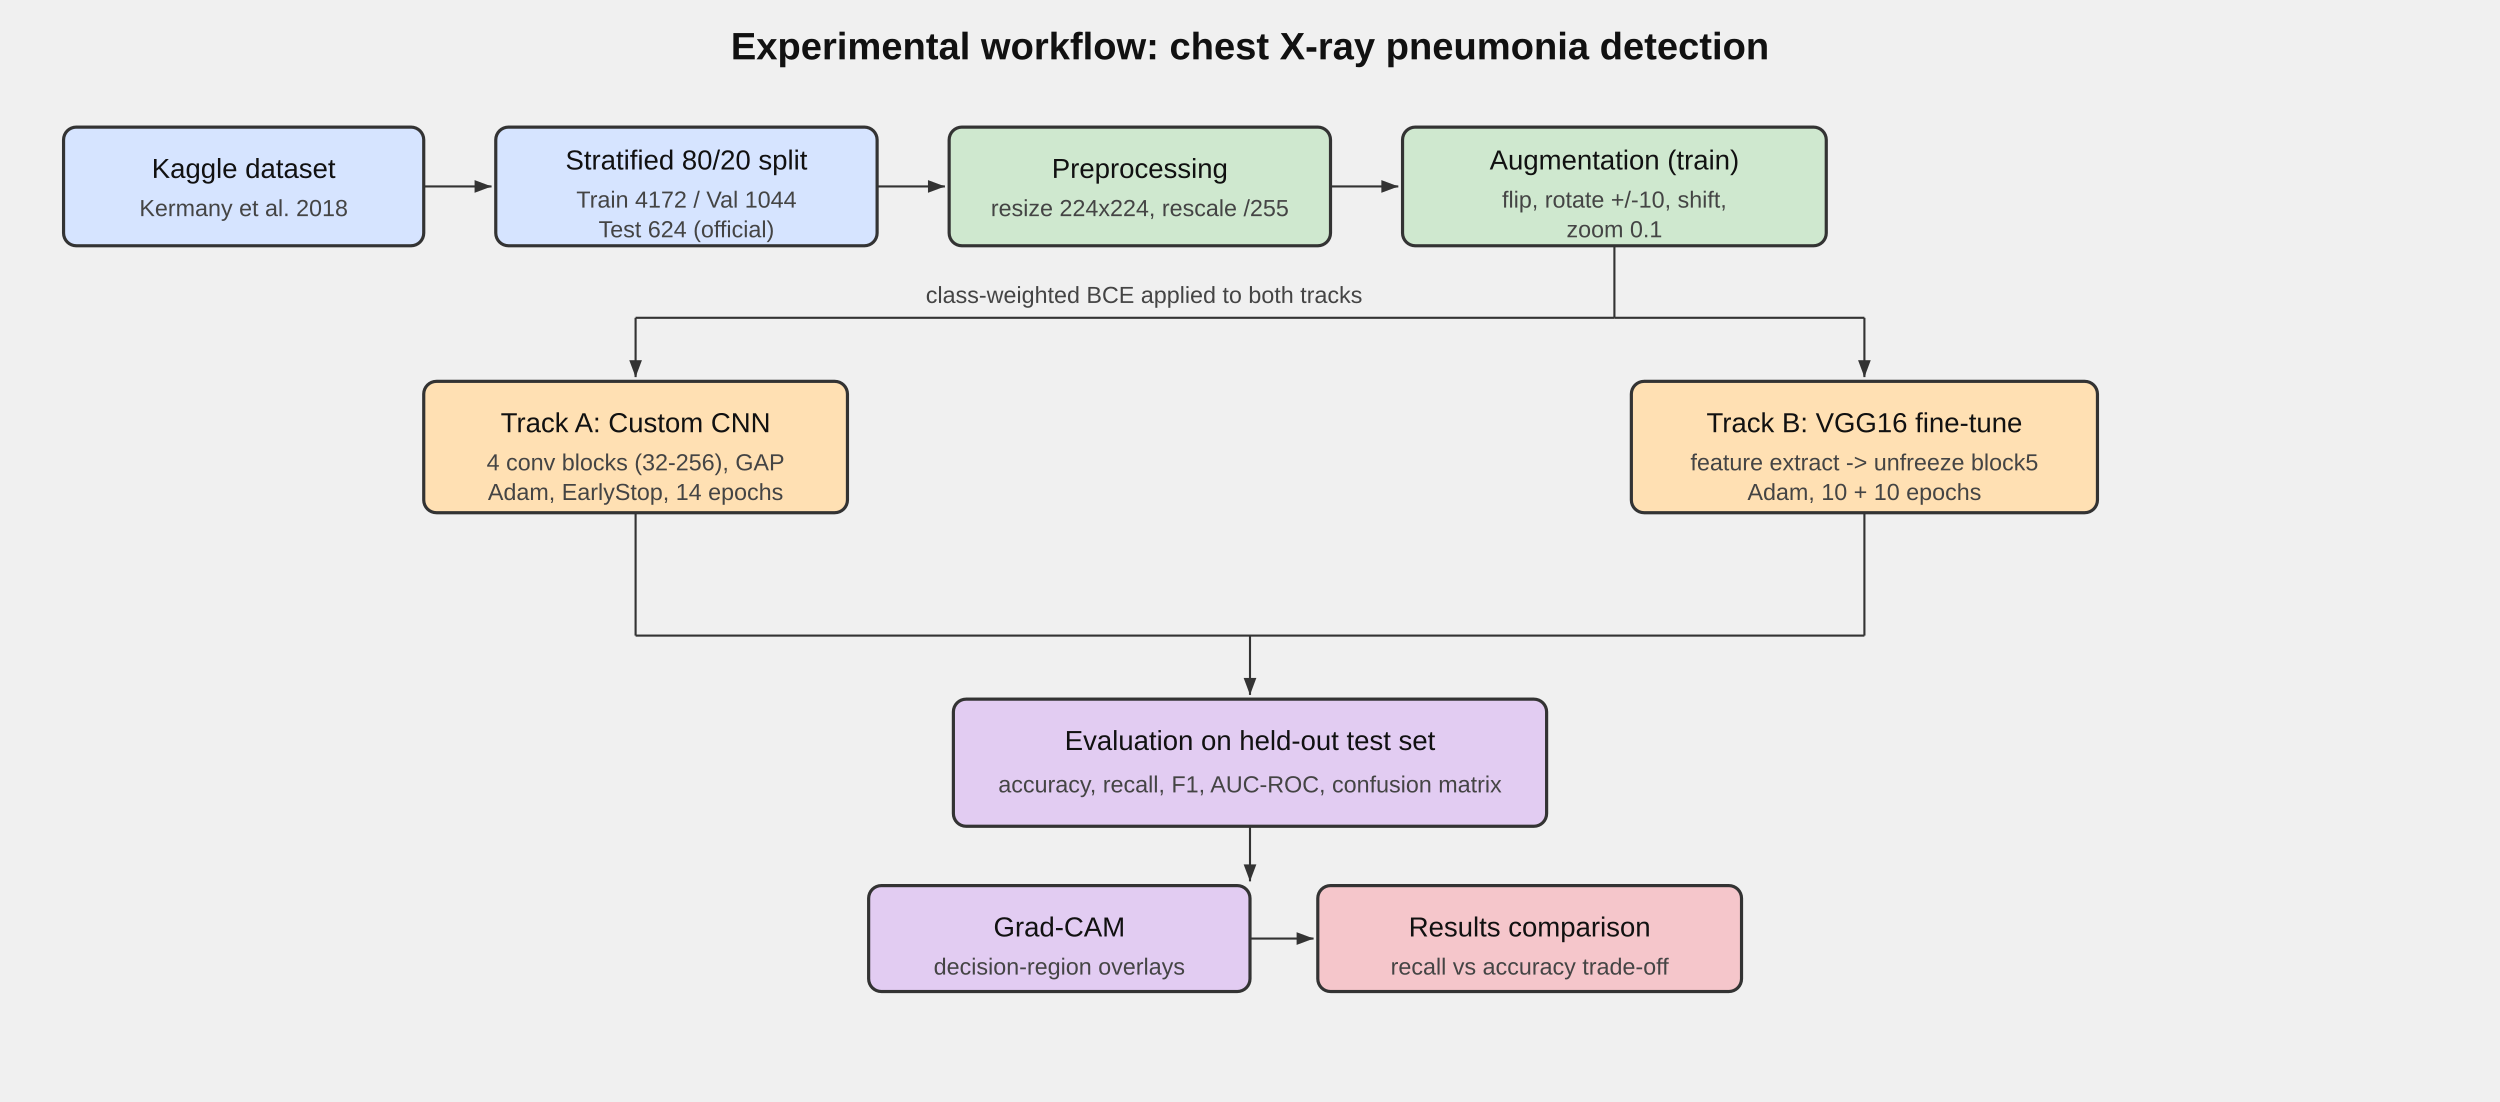
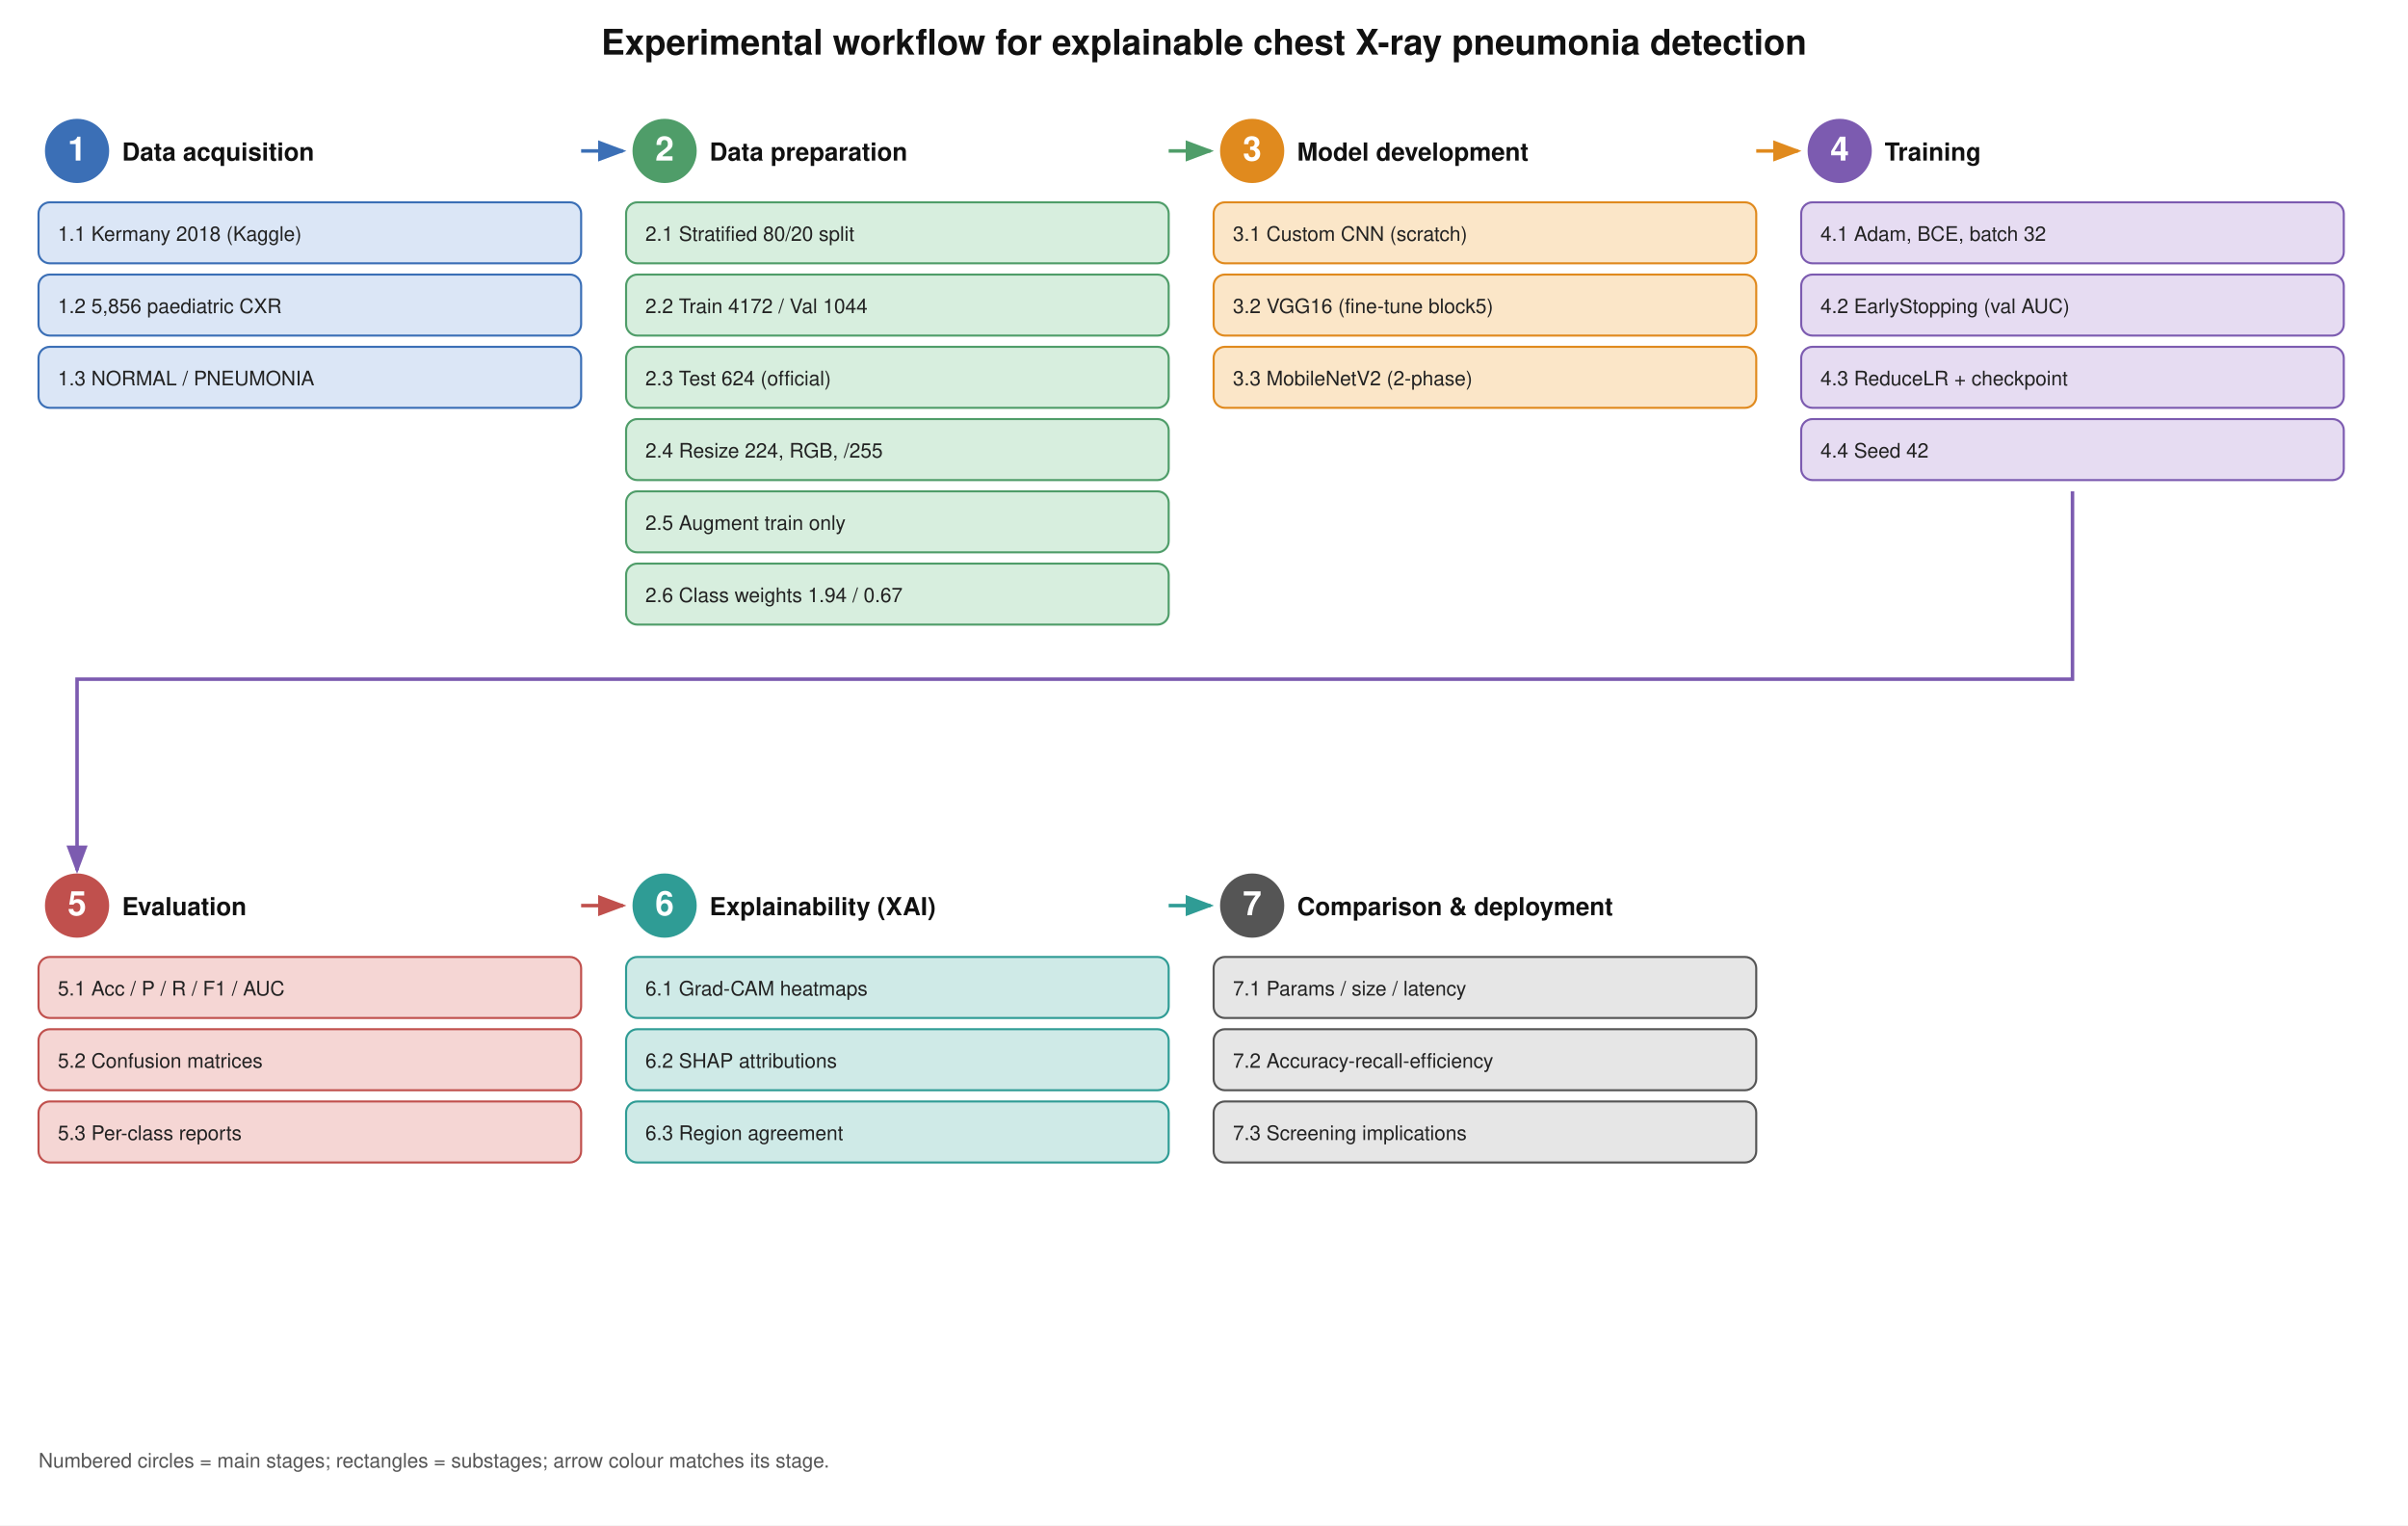
- <svg xmlns="http://www.w3.org/2000/svg" width="1180" height="520" viewBox="0 0 1180 520" font-family="Arial, Helvetica, sans-serif">
+ <svg xmlns="http://www.w3.org/2000/svg" width="1500" height="950" viewBox="0 0 1500 950" font-family="Helvetica, Arial, sans-serif">
  <defs>
-     <marker id="a" markerWidth="10" markerHeight="10" refX="8" refY="3" orient="auto" markerUnits="strokeWidth">
-       <path d="M0,0 L8,3 L0,6 Z" fill="#333" />
+     <marker id="ar_s1" markerWidth="9" markerHeight="9" refX="7" refY="3" orient="auto" markerUnits="strokeWidth">
+       <path d="M0,0 L8,3 L0,6 Z" fill="#3B6FB6" />
+     </marker>
+     <marker id="ar_s2" markerWidth="9" markerHeight="9" refX="7" refY="3" orient="auto" markerUnits="strokeWidth">
+       <path d="M0,0 L8,3 L0,6 Z" fill="#4F9D69" />
+     </marker>
+     <marker id="ar_s3" markerWidth="9" markerHeight="9" refX="7" refY="3" orient="auto" markerUnits="strokeWidth">
+       <path d="M0,0 L8,3 L0,6 Z" fill="#E08A1E" />
+     </marker>
+     <marker id="ar_s4" markerWidth="9" markerHeight="9" refX="7" refY="3" orient="auto" markerUnits="strokeWidth">
+       <path d="M0,0 L8,3 L0,6 Z" fill="#7C5BB0" />
+     </marker>
+     <marker id="ar_s5" markerWidth="9" markerHeight="9" refX="7" refY="3" orient="auto" markerUnits="strokeWidth">
+       <path d="M0,0 L8,3 L0,6 Z" fill="#C0504D" />
+     </marker>
+     <marker id="ar_s6" markerWidth="9" markerHeight="9" refX="7" refY="3" orient="auto" markerUnits="strokeWidth">
+       <path d="M0,0 L8,3 L0,6 Z" fill="#2F9C95" />
+     </marker>
+     <marker id="ar_s7" markerWidth="9" markerHeight="9" refX="7" refY="3" orient="auto" markerUnits="strokeWidth">
+       <path d="M0,0 L8,3 L0,6 Z" fill="#555555" />
    </marker>
  </defs>
-   <style>
-     rect{stroke:#333;stroke-width:1.5;}
-     .t{font-size:13px;fill:#111;text-anchor:middle;}
-     .s{font-size:11px;fill:#444;text-anchor:middle;}
-     .data{fill:#d6e4ff;}
-     .prep{fill:#cfe8cf;}
-     .train{fill:#ffe0b3;}
-     .eval{fill:#e2ccf2;}
-     .res{fill:#f5c6cb;}
-     .title{font-size:18px;font-weight:bold;fill:#111;text-anchor:middle;}
-   </style>
-   <text x="590" y="28" class="title">Experimental workflow: chest X-ray pneumonia detection</text>
-   <rect class="data" x="30" y="60" width="170" height="56" rx="6" />
-   <text class="t" x="115" y="84">Kaggle dataset</text>
-   <text class="s" x="115" y="102">Kermany et al. 2018</text>
-   <line x1="200" y1="88" x2="232" y2="88" stroke="#333" marker-end="url(#a)" />
-   <rect class="data" x="234" y="60" width="180" height="56" rx="6" />
-   <text class="t" x="324" y="80">Stratified 80/20 split</text>
-   <text class="s" x="324" y="98">Train 4172 / Val 1044</text>
-   <text class="s" x="324" y="112">Test 624 (official)</text>
-   <line x1="414" y1="88" x2="446" y2="88" stroke="#333" marker-end="url(#a)" />
-   <rect class="prep" x="448" y="60" width="180" height="56" rx="6" />
-   <text class="t" x="538" y="84">Preprocessing</text>
-   <text class="s" x="538" y="102">resize 224x224, rescale /255</text>
-   <line x1="628" y1="88" x2="660" y2="88" stroke="#333" marker-end="url(#a)" />
-   <rect class="prep" x="662" y="60" width="200" height="56" rx="6" />
-   <text class="t" x="762" y="80">Augmentation (train)</text>
-   <text class="s" x="762" y="98">flip, rotate +/-10, shift,</text>
-   <text class="s" x="762" y="112">zoom 0.1</text>
-   <line x1="762" y1="116" x2="762" y2="150" stroke="#333" />
-   <line x1="762" y1="150" x2="300" y2="150" stroke="#333" />
-   <line x1="762" y1="150" x2="880" y2="150" stroke="#333" />
-   <text class="s" x="540" y="143">class-weighted BCE applied to both tracks</text>
-   <line x1="300" y1="150" x2="300" y2="178" stroke="#333" marker-end="url(#a)" />
-   <rect class="train" x="200" y="180" width="200" height="62" rx="6" />
-   <text class="t" x="300" y="204">Track A: Custom CNN</text>
-   <text class="s" x="300" y="222">4 conv blocks (32-256), GAP</text>
-   <text class="s" x="300" y="236">Adam, EarlyStop, 14 epochs</text>
-   <line x1="880" y1="150" x2="880" y2="178" stroke="#333" marker-end="url(#a)" />
-   <rect class="train" x="770" y="180" width="220" height="62" rx="6" />
-   <text class="t" x="880" y="204">Track B: VGG16 fine-tune</text>
-   <text class="s" x="880" y="222">feature extract -&gt; unfreeze block5</text>
-   <text class="s" x="880" y="236">Adam, 10 + 10 epochs</text>
-   <line x1="300" y1="242" x2="300" y2="300" stroke="#333" />
-   <line x1="880" y1="242" x2="880" y2="300" stroke="#333" />
-   <line x1="300" y1="300" x2="590" y2="300" stroke="#333" />
-   <line x1="880" y1="300" x2="590" y2="300" stroke="#333" />
-   <line x1="590" y1="300" x2="590" y2="328" stroke="#333" marker-end="url(#a)" />
-   <rect class="eval" x="450" y="330" width="280" height="60" rx="6" />
-   <text class="t" x="590" y="354">Evaluation on held-out test set</text>
-   <text class="s" x="590" y="374">accuracy, recall, F1, AUC-ROC, confusion matrix</text>
-   <line x1="590" y1="390" x2="590" y2="416" stroke="#333" marker-end="url(#a)" />
-   <rect class="eval" x="410" y="418" width="180" height="50" rx="6" />
-   <text class="t" x="500" y="442">Grad-CAM</text>
-   <text class="s" x="500" y="460">decision-region overlays</text>
-   <line x1="590" y1="443" x2="620" y2="443" stroke="#333" marker-end="url(#a)" />
-   <rect class="res" x="622" y="418" width="200" height="50" rx="6" />
-   <text class="t" x="722" y="442">Results comparison</text>
-   <text class="s" x="722" y="460">recall vs accuracy trade-off</text>
+   <rect x="0" y="0" width="1500" height="950" fill="#ffffff" />
+   <text x="750.0" y="34" font-size="22" font-weight="bold" fill="#111" text-anchor="middle">Experimental workflow for explainable chest X-ray pneumonia detection</text>
+   <circle cx="48" cy="94" r="21" fill="#3B6FB6" stroke="#fff" stroke-width="2" />
+   <text x="48" y="100" font-size="21" font-weight="bold" fill="#fff" text-anchor="middle">1</text>
+   <text x="76" y="100" font-size="15.5" fill="#111" text-anchor="start" font-weight="bold">Data acquisition</text>
+   <rect x="24" y="126" width="338" height="38" rx="7" fill="#dbe6f6" stroke="#3B6FB6" stroke-width="1.3" />
+   <text x="36" y="150.0" font-size="12.5" fill="#222" text-anchor="start" font-weight="normal">1.1  Kermany 2018 (Kaggle)</text>
+   <rect x="24" y="171" width="338" height="38" rx="7" fill="#dbe6f6" stroke="#3B6FB6" stroke-width="1.3" />
+   <text x="36" y="195.0" font-size="12.5" fill="#222" text-anchor="start" font-weight="normal">1.2  5,856 paediatric CXR</text>
+   <rect x="24" y="216" width="338" height="38" rx="7" fill="#dbe6f6" stroke="#3B6FB6" stroke-width="1.3" />
+   <text x="36" y="240.0" font-size="12.5" fill="#222" text-anchor="start" font-weight="normal">1.3  NORMAL / PNEUMONIA</text>
+   <circle cx="414" cy="94" r="21" fill="#4F9D69" stroke="#fff" stroke-width="2" />
+   <text x="414" y="100" font-size="21" font-weight="bold" fill="#fff" text-anchor="middle">2</text>
+   <text x="442" y="100" font-size="15.5" fill="#111" text-anchor="start" font-weight="bold">Data preparation</text>
+   <rect x="390" y="126" width="338" height="38" rx="7" fill="#d7eede" stroke="#4F9D69" stroke-width="1.3" />
+   <text x="402" y="150.0" font-size="12.5" fill="#222" text-anchor="start" font-weight="normal">2.1  Stratified 80/20 split</text>
+   <rect x="390" y="171" width="338" height="38" rx="7" fill="#d7eede" stroke="#4F9D69" stroke-width="1.3" />
+   <text x="402" y="195.0" font-size="12.5" fill="#222" text-anchor="start" font-weight="normal">2.2  Train 4172 / Val 1044</text>
+   <rect x="390" y="216" width="338" height="38" rx="7" fill="#d7eede" stroke="#4F9D69" stroke-width="1.3" />
+   <text x="402" y="240.0" font-size="12.5" fill="#222" text-anchor="start" font-weight="normal">2.3  Test 624 (official)</text>
+   <rect x="390" y="261" width="338" height="38" rx="7" fill="#d7eede" stroke="#4F9D69" stroke-width="1.3" />
+   <text x="402" y="285.0" font-size="12.5" fill="#222" text-anchor="start" font-weight="normal">2.4  Resize 224, RGB, /255</text>
+   <rect x="390" y="306" width="338" height="38" rx="7" fill="#d7eede" stroke="#4F9D69" stroke-width="1.3" />
+   <text x="402" y="330.0" font-size="12.5" fill="#222" text-anchor="start" font-weight="normal">2.5  Augment train only</text>
+   <rect x="390" y="351" width="338" height="38" rx="7" fill="#d7eede" stroke="#4F9D69" stroke-width="1.3" />
+   <text x="402" y="375.0" font-size="12.5" fill="#222" text-anchor="start" font-weight="normal">2.6  Class weights 1.94 / 0.67</text>
+   <circle cx="780" cy="94" r="21" fill="#E08A1E" stroke="#fff" stroke-width="2" />
+   <text x="780" y="100" font-size="21" font-weight="bold" fill="#fff" text-anchor="middle">3</text>
+   <text x="808" y="100" font-size="15.5" fill="#111" text-anchor="start" font-weight="bold">Model development</text>
+   <rect x="756" y="126" width="338" height="38" rx="7" fill="#fbe6c8" stroke="#E08A1E" stroke-width="1.3" />
+   <text x="768" y="150.0" font-size="12.5" fill="#222" text-anchor="start" font-weight="normal">3.1  Custom CNN (scratch)</text>
+   <rect x="756" y="171" width="338" height="38" rx="7" fill="#fbe6c8" stroke="#E08A1E" stroke-width="1.3" />
+   <text x="768" y="195.0" font-size="12.5" fill="#222" text-anchor="start" font-weight="normal">3.2  VGG16 (fine-tune block5)</text>
+   <rect x="756" y="216" width="338" height="38" rx="7" fill="#fbe6c8" stroke="#E08A1E" stroke-width="1.3" />
+   <text x="768" y="240.0" font-size="12.5" fill="#222" text-anchor="start" font-weight="normal">3.3  MobileNetV2 (2-phase)</text>
+   <circle cx="1146" cy="94" r="21" fill="#7C5BB0" stroke="#fff" stroke-width="2" />
+   <text x="1146" y="100" font-size="21" font-weight="bold" fill="#fff" text-anchor="middle">4</text>
+   <text x="1174" y="100" font-size="15.5" fill="#111" text-anchor="start" font-weight="bold">Training</text>
+   <rect x="1122" y="126" width="338" height="38" rx="7" fill="#e6dcf2" stroke="#7C5BB0" stroke-width="1.3" />
+   <text x="1134" y="150.0" font-size="12.5" fill="#222" text-anchor="start" font-weight="normal">4.1  Adam, BCE, batch 32</text>
+   <rect x="1122" y="171" width="338" height="38" rx="7" fill="#e6dcf2" stroke="#7C5BB0" stroke-width="1.3" />
+   <text x="1134" y="195.0" font-size="12.5" fill="#222" text-anchor="start" font-weight="normal">4.2  EarlyStopping (val AUC)</text>
+   <rect x="1122" y="216" width="338" height="38" rx="7" fill="#e6dcf2" stroke="#7C5BB0" stroke-width="1.3" />
+   <text x="1134" y="240.0" font-size="12.5" fill="#222" text-anchor="start" font-weight="normal">4.3  ReduceLR + checkpoint</text>
+   <rect x="1122" y="261" width="338" height="38" rx="7" fill="#e6dcf2" stroke="#7C5BB0" stroke-width="1.3" />
+   <text x="1134" y="285.0" font-size="12.5" fill="#222" text-anchor="start" font-weight="normal">4.4  Seed 42</text>
+   <circle cx="48" cy="564" r="21" fill="#C0504D" stroke="#fff" stroke-width="2" />
+   <text x="48" y="570" font-size="21" font-weight="bold" fill="#fff" text-anchor="middle">5</text>
+   <text x="76" y="570" font-size="15.5" fill="#111" text-anchor="start" font-weight="bold">Evaluation</text>
+   <rect x="24" y="596" width="338" height="38" rx="7" fill="#f5d6d4" stroke="#C0504D" stroke-width="1.3" />
+   <text x="36" y="620.0" font-size="12.5" fill="#222" text-anchor="start" font-weight="normal">5.1  Acc / P / R / F1 / AUC</text>
+   <rect x="24" y="641" width="338" height="38" rx="7" fill="#f5d6d4" stroke="#C0504D" stroke-width="1.3" />
+   <text x="36" y="665.0" font-size="12.5" fill="#222" text-anchor="start" font-weight="normal">5.2  Confusion matrices</text>
+   <rect x="24" y="686" width="338" height="38" rx="7" fill="#f5d6d4" stroke="#C0504D" stroke-width="1.3" />
+   <text x="36" y="710.0" font-size="12.5" fill="#222" text-anchor="start" font-weight="normal">5.3  Per-class reports</text>
+   <circle cx="414" cy="564" r="21" fill="#2F9C95" stroke="#fff" stroke-width="2" />
+   <text x="414" y="570" font-size="21" font-weight="bold" fill="#fff" text-anchor="middle">6</text>
+   <text x="442" y="570" font-size="15.5" fill="#111" text-anchor="start" font-weight="bold">Explainability (XAI)</text>
+   <rect x="390" y="596" width="338" height="38" rx="7" fill="#cfeae7" stroke="#2F9C95" stroke-width="1.3" />
+   <text x="402" y="620.0" font-size="12.5" fill="#222" text-anchor="start" font-weight="normal">6.1  Grad-CAM heatmaps</text>
+   <rect x="390" y="641" width="338" height="38" rx="7" fill="#cfeae7" stroke="#2F9C95" stroke-width="1.3" />
+   <text x="402" y="665.0" font-size="12.5" fill="#222" text-anchor="start" font-weight="normal">6.2  SHAP attributions</text>
+   <rect x="390" y="686" width="338" height="38" rx="7" fill="#cfeae7" stroke="#2F9C95" stroke-width="1.3" />
+   <text x="402" y="710.0" font-size="12.5" fill="#222" text-anchor="start" font-weight="normal">6.3  Region agreement</text>
+   <circle cx="780" cy="564" r="21" fill="#555555" stroke="#fff" stroke-width="2" />
+   <text x="780" y="570" font-size="21" font-weight="bold" fill="#fff" text-anchor="middle">7</text>
+   <text x="808" y="570" font-size="15.5" fill="#111" text-anchor="start" font-weight="bold">Comparison &amp; deployment</text>
+   <rect x="756" y="596" width="338" height="38" rx="7" fill="#e6e6e6" stroke="#555555" stroke-width="1.3" />
+   <text x="768" y="620.0" font-size="12.5" fill="#222" text-anchor="start" font-weight="normal">7.1  Params / size / latency</text>
+   <rect x="756" y="641" width="338" height="38" rx="7" fill="#e6e6e6" stroke="#555555" stroke-width="1.3" />
+   <text x="768" y="665.0" font-size="12.5" fill="#222" text-anchor="start" font-weight="normal">7.2  Accuracy-recall-efficiency</text>
+   <rect x="756" y="686" width="338" height="38" rx="7" fill="#e6e6e6" stroke="#555555" stroke-width="1.3" />
+   <text x="768" y="710.0" font-size="12.5" fill="#222" text-anchor="start" font-weight="normal">7.3  Screening implications</text>
+   <line x1="362" y1="94" x2="388" y2="94" stroke="#3B6FB6" stroke-width="2.2" marker-end="url(#ar_s1)" />
+   <line x1="728" y1="94" x2="754" y2="94" stroke="#4F9D69" stroke-width="2.2" marker-end="url(#ar_s2)" />
+   <line x1="1094" y1="94" x2="1120" y2="94" stroke="#E08A1E" stroke-width="2.2" marker-end="url(#ar_s3)" />
+   <polyline points="1291.0,306 1291.0,423.0 48,423.0 48,542" fill="none" stroke="#7C5BB0" stroke-width="2.2" marker-end="url(#ar_s4)" />
+   <line x1="362" y1="564" x2="388" y2="564" stroke="#C0504D" stroke-width="2.2" marker-end="url(#ar_s5)" />
+   <line x1="728" y1="564" x2="754" y2="564" stroke="#2F9C95" stroke-width="2.2" marker-end="url(#ar_s6)" />
+   <text x="24" y="914" font-size="12.5" fill="#555" text-anchor="start" font-weight="normal">Numbered circles = main stages; rectangles = substages; arrow colour matches its stage.</text>
</svg>
